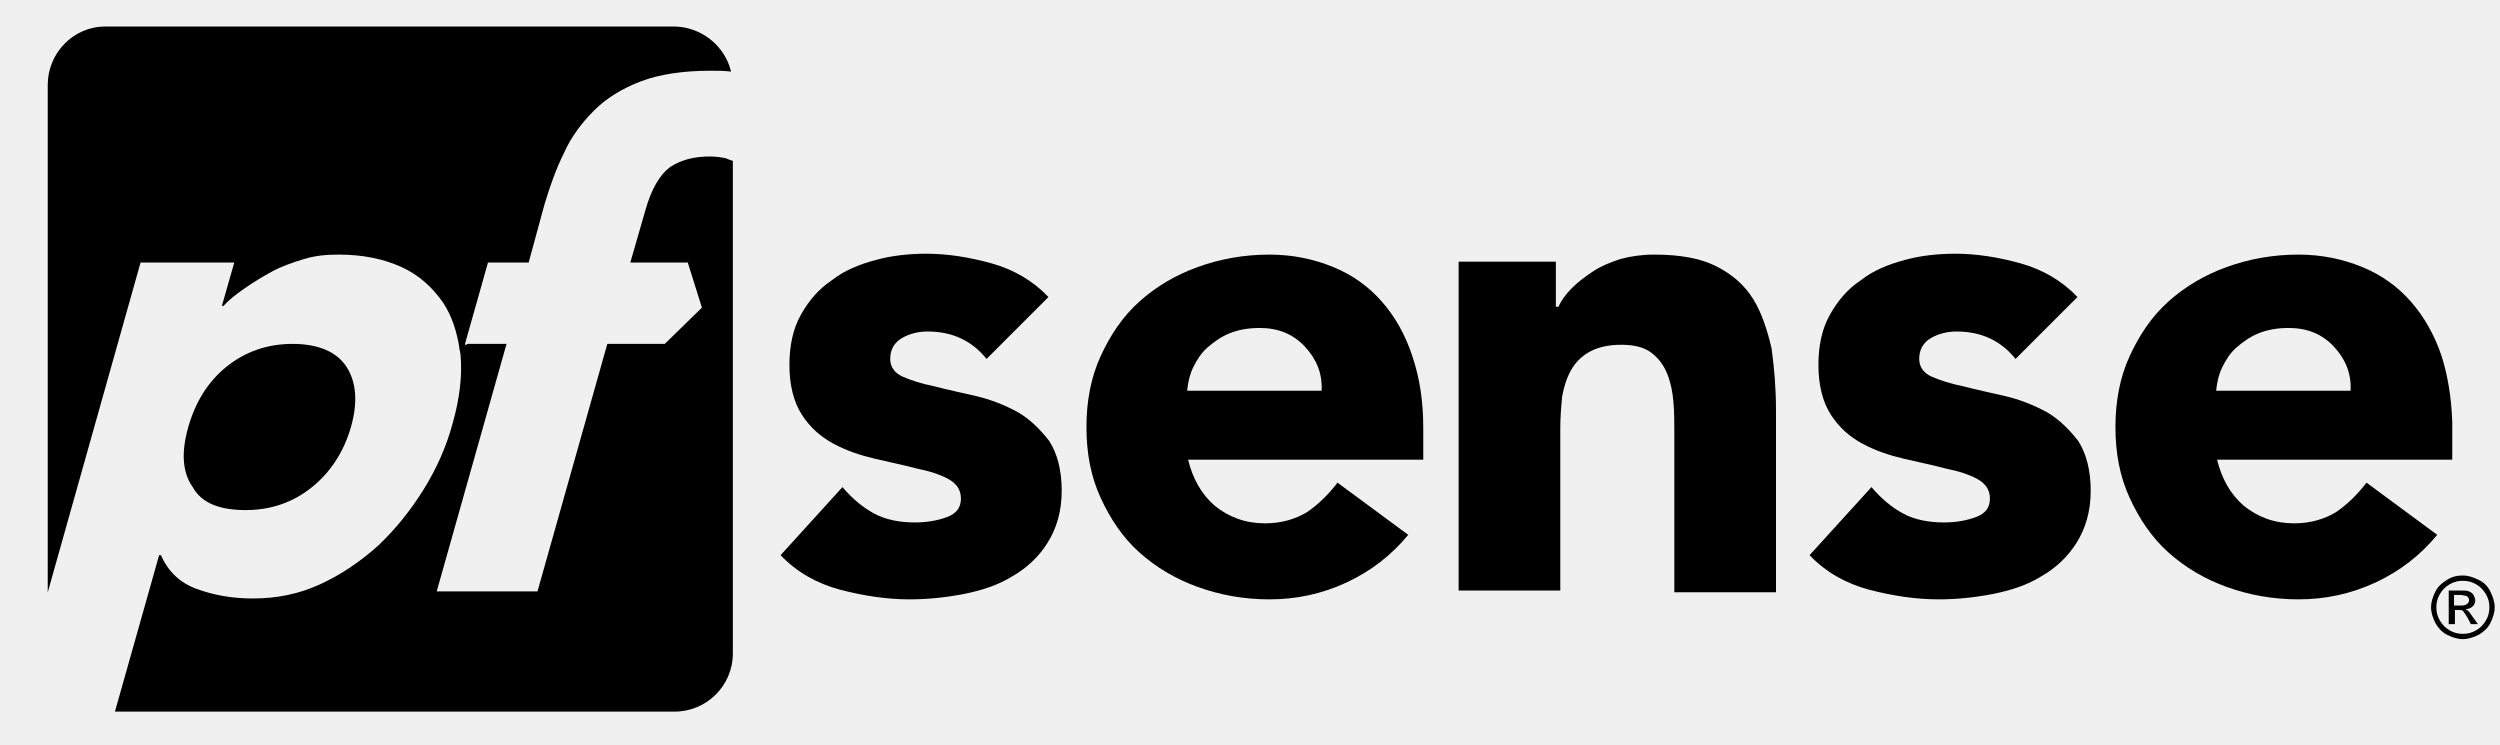
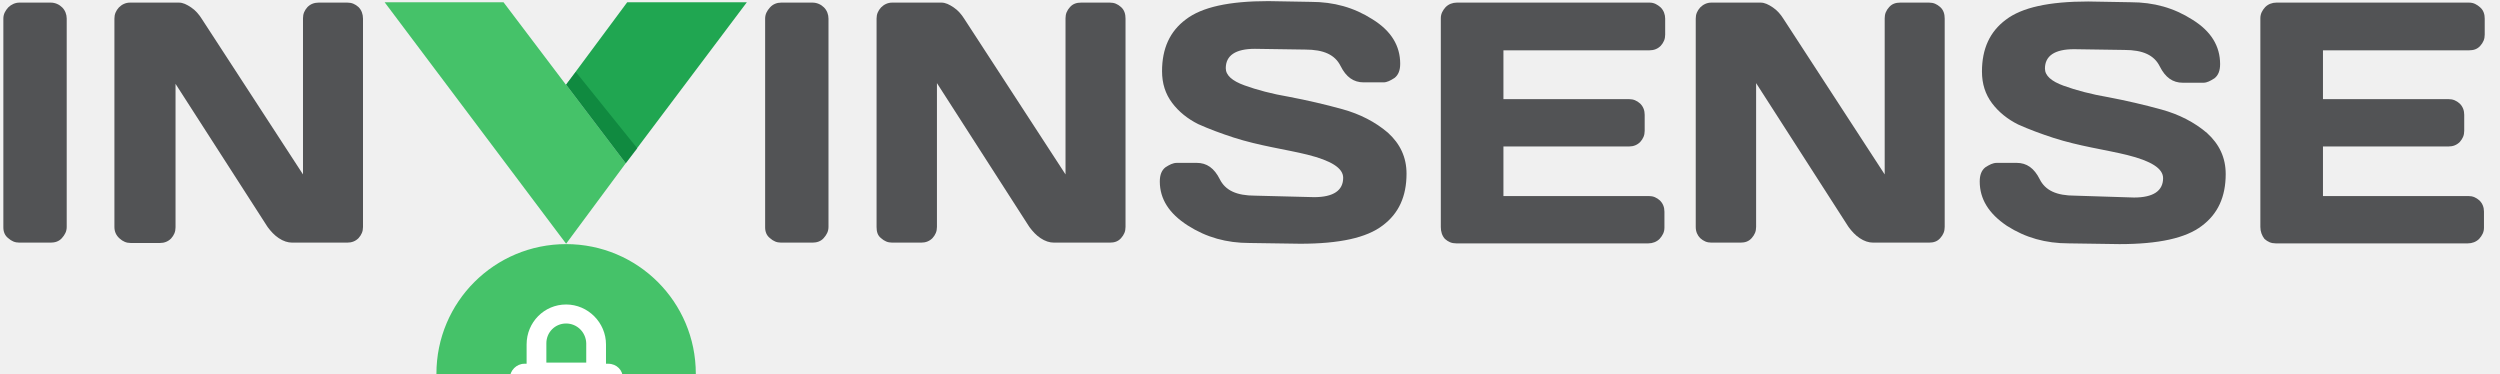
- <svg id="logo" role="img" aria-labelledby="pfsense-logo" x="0px" y="0px" viewBox="0 0 282.8 84.2">
-   <path class="logo-st0" d="M27.8,57.7c2.9,0,5.4-0.9,7.5-2.6c2.1-1.7,3.6-4,4.4-6.8c0.8-2.8,0.6-5.1-0.5-6.8c-1.1-1.7-3.2-2.6-6.1-2.6 c-2.9,0-5.4,0.9-7.5,2.6c-2.1,1.7-3.5,4-4.3,6.8c-0.8,2.8-0.7,5.1,0.5,6.8C22.8,56.9,24.8,57.7,27.8,57.7" />
-   <path class="logo-st0" d="M115.1,46.6c-1.5-0.8-3-1.4-4.7-1.8c-1.7-0.4-3.2-0.7-4.7-1.1c-1.5-0.3-2.7-0.7-3.6-1.1c-0.9-0.4-1.4-1.1-1.4-2 c0-1.1,0.5-1.9,1.4-2.4c0.9-0.5,1.9-0.7,2.8-0.7c2.8,0,5,1,6.7,3.1l7-7c-1.7-1.8-3.9-3.1-6.4-3.8c-2.5-0.7-5-1.1-7.4-1.1 c-1.9,0-3.9,0.2-5.7,0.7c-1.9,0.5-3.6,1.2-5,2.3c-1.5,1-2.6,2.3-3.5,3.9c-0.9,1.6-1.3,3.5-1.3,5.7c0,2.3,0.5,4.2,1.4,5.6 c0.9,1.4,2.1,2.5,3.6,3.3c1.5,0.8,3,1.3,4.7,1.7c1.7,0.4,3.2,0.7,4.7,1.1c1.5,0.3,2.7,0.7,3.6,1.2c0.9,0.5,1.4,1.2,1.4,2.2 c0,1-0.5,1.7-1.6,2.1c-1.1,0.4-2.3,0.6-3.6,0.6c-1.7,0-3.3-0.3-4.6-1c-1.3-0.7-2.5-1.7-3.6-3l-7,7.7c1.8,1.9,4.1,3.2,6.7,3.9 c2.7,0.7,5.3,1.1,7.9,1.1c2,0,4-0.2,6.1-0.6c2-0.4,3.9-1,5.5-2c1.6-0.9,3-2.2,4-3.8c1-1.6,1.6-3.5,1.6-5.9c0-2.3-0.5-4.2-1.4-5.6 C117.7,48.6,116.5,47.4,115.1,46.6" />
-   <path class="logo-st0" d="M156.3,34.1c-1.5-1.7-3.3-3-5.5-3.9c-2.2-0.9-4.6-1.4-7.2-1.4c-2.9,0-5.6,0.5-8.1,1.4c-2.5,0.9-4.7,2.2-6.6,3.9 c-1.9,1.7-3.3,3.8-4.4,6.2c-1.1,2.4-1.6,5.1-1.6,8c0,3,0.5,5.6,1.6,8c1.1,2.4,2.5,4.5,4.4,6.2c1.9,1.7,4.1,3,6.6,3.9 c2.5,0.9,5.2,1.4,8.1,1.4c3,0,5.9-0.6,8.7-1.9c2.8-1.3,5.1-3.1,7-5.4l-8-5.9c-1,1.3-2.1,2.4-3.4,3.3c-1.3,0.8-2.9,1.3-4.8,1.3 c-2.2,0-4.1-0.7-5.7-2c-1.5-1.3-2.5-3.1-3-5.2H161v-3.6c0-3-0.4-5.6-1.2-8C159,37.9,157.8,35.8,156.3,34.1 M134.3,44.1 c0.1-0.9,0.3-1.8,0.7-2.6c0.4-0.8,0.9-1.6,1.6-2.2c0.7-0.6,1.5-1.2,2.5-1.6c1-0.4,2.1-0.6,3.4-0.6c2.1,0,3.8,0.7,5.1,2.1 c1.3,1.4,2,3,1.9,5H134.3z" />
-   <path class="logo-st0" d="M198.3,33.8c-1-1.6-2.4-2.8-4.2-3.7c-1.8-0.9-4.1-1.3-7-1.3c-1.4,0-2.7,0.2-3.8,0.5c-1.2,0.4-2.2,0.8-3.1,1.4 c-0.9,0.6-1.7,1.2-2.4,1.9c-0.7,0.7-1.2,1.4-1.5,2.1H176v-5.1h-11v37.2h11.5V48.4c0-1.2,0.1-2.4,0.2-3.5c0.2-1.1,0.5-2.1,1-3 c0.5-0.9,1.2-1.6,2.1-2.1c0.9-0.5,2.1-0.8,3.6-0.8c1.5,0,2.6,0.3,3.4,0.9c0.8,0.6,1.4,1.4,1.8,2.4c0.4,1,0.6,2,0.7,3.2 c0.1,1.1,0.1,2.3,0.1,3.3v18.2h11.5V46.4c0-2.5-0.2-4.8-0.5-7C199.9,37.3,199.3,35.4,198.3,33.8" />
-   <path class="logo-st0" d="M231.5,46.6c-1.5-0.8-3-1.4-4.7-1.8c-1.7-0.4-3.2-0.7-4.7-1.1c-1.5-0.3-2.7-0.7-3.6-1.1c-0.9-0.4-1.4-1.1-1.4-2 c0-1.1,0.5-1.9,1.4-2.4c0.9-0.5,1.9-0.7,2.8-0.7c2.8,0,5,1,6.7,3.1l7-7c-1.7-1.8-3.9-3.1-6.4-3.8c-2.5-0.7-5-1.1-7.4-1.1 c-1.9,0-3.9,0.2-5.7,0.7c-1.9,0.5-3.6,1.2-5,2.3c-1.5,1-2.6,2.3-3.5,3.9c-0.9,1.6-1.3,3.5-1.3,5.7c0,2.3,0.5,4.2,1.4,5.6 c0.9,1.4,2.1,2.5,3.6,3.3c1.5,0.8,3,1.3,4.7,1.7c1.7,0.4,3.2,0.7,4.7,1.1c1.5,0.3,2.7,0.7,3.6,1.2c0.9,0.5,1.4,1.2,1.4,2.2 c0,1-0.5,1.7-1.6,2.1c-1.1,0.4-2.3,0.6-3.6,0.6c-1.7,0-3.3-0.3-4.6-1c-1.3-0.7-2.5-1.7-3.6-3l-7,7.7c1.8,1.9,4.1,3.2,6.7,3.9 c2.7,0.7,5.3,1.1,7.9,1.1c2,0,4-0.2,6.1-0.6c2-0.4,3.9-1,5.5-2c1.6-0.9,3-2.2,4-3.8c1-1.6,1.6-3.5,1.6-5.9c0-2.3-0.5-4.2-1.4-5.6 C234.1,48.6,232.9,47.4,231.5,46.6" />
-   <path class="logo-st0" d="M277.4,51.9v-4.2c-0.1-2.7-0.5-5.2-1.2-7.4c-0.8-2.4-2-4.5-3.5-6.2c-1.5-1.7-3.3-3-5.5-3.9 c-2.2-0.9-4.6-1.4-7.2-1.4c-2.9,0-5.6,0.5-8.1,1.4c-2.5,0.9-4.7,2.2-6.6,3.9c-1.9,1.7-3.3,3.8-4.4,6.2c-1.1,2.4-1.6,5.1-1.6,8 c0,3,0.5,5.6,1.6,8c1.1,2.4,2.5,4.5,4.4,6.2c1.9,1.7,4.1,3,6.6,3.9c2.5,0.9,5.2,1.4,8.1,1.4c3,0,5.9-0.6,8.7-1.9 c2.8-1.3,5.1-3.1,7-5.4l-8-5.9c-1,1.3-2.1,2.4-3.4,3.3c-1.3,0.8-2.9,1.3-4.8,1.3c-2.2,0-4.1-0.7-5.7-2c-1.5-1.3-2.5-3.1-3-5.2H277.4 z M250.7,44.1c0.1-0.9,0.3-1.8,0.7-2.6c0.4-0.8,0.9-1.6,1.6-2.2c0.7-0.6,1.5-1.2,2.5-1.6c1-0.4,2.1-0.6,3.4-0.6 c2.1,0,3.8,0.7,5.1,2.1c1.3,1.4,2,3,1.9,5H250.7z" />
-   <path class="logo-st1" d="M52.6,38.9l2.6-9.2h4.6l1.8-6.6c0.6-2,1.3-4,2.2-5.8c0.8-1.8,2-3.4,3.4-4.8c1.4-1.4,3.2-2.5,5.3-3.3 c2.1-0.8,4.8-1.2,7.9-1.2c0.8,0,1.5,0,2.3,0.1c-0.7-2.9-3.3-5-6.3-5.1H11.9c-3.6,0-6.5,3-6.5,6.6V67l10.5-37.3h10.6l-1.4,4.9h0.2 c0.6-0.7,1.4-1.3,2.4-2c1-0.7,2-1.3,3.1-1.9c1.1-0.6,2.3-1,3.6-1.4c1.3-0.4,2.6-0.5,3.9-0.5c2.8,0,5.1,0.5,7.1,1.4 c2,0.9,3.5,2.3,4.7,4c1,1.5,1.6,3.3,1.9,5.4l0.8-0.6H52.6z" />
-   <path class="logo-st2" d="M82.1,17.9c-0.5-0.1-1.1-0.2-1.8-0.2c-1.8,0-3.3,0.4-4.5,1.2c-1.1,0.8-2.1,2.4-2.8,4.9l-1.7,5.9h6.5l1.6,5.1 l-4.2,4.1h-6.5l-7.9,28H49.4l7.9-28h-4.4L52,39.5c0,0.2,0.1,0.5,0.1,0.7c0.2,2.3-0.1,4.9-0.9,7.7c-0.7,2.6-1.8,5.1-3.3,7.5 c-1.5,2.4-3.2,4.5-5.1,6.3c-2,1.8-4.2,3.3-6.6,4.4c-2.4,1.1-4.9,1.6-7.6,1.6c-2.4,0-4.5-0.4-6.4-1.1c-1.9-0.7-3.2-2-4-3.8h-0.2 l-5,17.7h63.3c3.6,0,6.6-2.9,6.6-6.6V18.2C82.6,18.1,82.3,18,82.1,17.9" />
-   <path class="logo-st0" d="M277.6,68.5h0.8c0.4,0,0.6-0.1,0.7-0.2c0.1-0.1,0.2-0.2,0.2-0.4c0-0.1,0-0.2-0.1-0.3c-0.1-0.1-0.1-0.2-0.3-0.2 c-0.1,0-0.3-0.1-0.6-0.1h-0.7V68.5z M277,70.6v-3.8h1.3c0.5,0,0.8,0,1,0.1c0.2,0.1,0.4,0.2,0.5,0.4c0.1,0.2,0.2,0.4,0.2,0.6 c0,0.3-0.1,0.5-0.3,0.7c-0.2,0.2-0.5,0.3-0.8,0.3c0.1,0.1,0.2,0.1,0.3,0.2c0.2,0.2,0.3,0.4,0.6,0.8l0.5,0.7h-0.8l-0.3-0.6 c-0.3-0.5-0.5-0.8-0.6-0.9c-0.1-0.1-0.3-0.1-0.5-0.1h-0.4v1.6H277z M278.6,65.7c-0.5,0-1,0.1-1.5,0.4c-0.5,0.3-0.8,0.6-1.1,1.1 c-0.3,0.5-0.4,1-0.4,1.5c0,0.5,0.1,1,0.4,1.5c0.3,0.5,0.6,0.8,1.1,1.1c0.5,0.3,1,0.4,1.5,0.4c0.5,0,1-0.1,1.5-0.4 c0.5-0.3,0.8-0.6,1.1-1.1c0.3-0.5,0.4-1,0.4-1.5c0-0.5-0.1-1-0.4-1.5c-0.3-0.5-0.6-0.8-1.1-1.1C279.6,65.8,279.1,65.7,278.6,65.7z M278.6,65.1c0.6,0,1.2,0.2,1.8,0.5c0.6,0.3,1,0.7,1.3,1.3c0.3,0.6,0.5,1.2,0.5,1.8c0,0.6-0.2,1.2-0.5,1.8c-0.3,0.6-0.8,1-1.3,1.3 c-0.6,0.3-1.2,0.5-1.8,0.5c-0.6,0-1.2-0.2-1.8-0.5c-0.6-0.3-1-0.8-1.3-1.3c-0.3-0.6-0.5-1.2-0.5-1.8c0-0.6,0.2-1.2,0.5-1.8 c0.3-0.6,0.8-1,1.3-1.3C277.4,65.2,278,65.1,278.6,65.1z" />
+ <svg id="logo" role="img" aria-labelledby="pfsense-logo" x="0px" y="0px" viewBox="0 0 670.8 100.2">
+   <g clip-path="url(#clip0_54948_25173)">
+     <path d="M151 127.5C164.42 127.5 175.3 116.621 175.3 103.2C175.3 89.779 164.42 78.9 151 78.9C137.579 78.9 126.7 89.779 126.7 103.2C126.7 116.621 137.579 127.5 151 127.5Z" fill="white" />
+     <path d="M0.9 61V5C0.9 3.8 1.4 2.9 2.2 2C3 1.2 4.1 0.7 5.2 0.7H13.6C14.8 0.7 15.9 1.2 16.7 2C17.5 2.8 17.9 3.9 17.9 5V60.9C17.9 62.1 17.4 63 16.6 63.9C15.8 64.8 14.7 65.1 13.6 65.1H5.2C4 65.1 3.1 64.7 2.2 63.9C1.3 63.2 0.9 62.2 0.9 61Z" fill="#525355" />
+     <path d="M30.7 60.9V5C30.7 3.8 31.1 2.9 31.9 2C32.7 1.2 33.7 0.7 34.9 0.7H48C49.1 0.7 50.1 1.2 51.3 2C52.5 2.8 53.4 3.9 54.1 5L81.3 46.8V4.9C81.3 3.7 81.7 2.8 82.5 1.9C83.3 1.1 84.3 0.7 85.5 0.7H93.2C94.4 0.7 95.3 1.1 96.2 1.9C97 2.7 97.4 3.8 97.4 5V60.9C97.4 62.1 97 63 96.2 63.9C95.4 64.7 94.4 65.1 93.2 65.1H78.4C77.2 65.1 76 64.7 74.8 63.9C73.6 63.1 72.7 62.1 71.8 60.9L47.1 22.5V61C47.1 62.2 46.7 63.1 45.9 64C45.1 64.8 44.1 65.2 42.9 65.2H35.1C33.9 65.2 33 64.8 32.1 64C31.2 63.2 30.7 62.2 30.7 60.9Z" fill="#525355" />
+     <path d="M205.3 61V5C205.3 3.8 205.8 2.9 206.6 2C207.4 1.1 208.5 0.7 209.6 0.7H218C219.2 0.7 220.3 1.2 221.1 2C221.9 2.8 222.3 3.9 222.3 5V60.9C222.3 62.1 221.8 63 221 63.9C220.2 64.8 219.1 65.1 218 65.1H209.6C208.4 65.1 207.5 64.7 206.6 63.9C205.7 63.2 205.3 62.2 205.3 61Z" fill="#525355" />
+     <path d="M235.2 60.9V5C235.2 3.8 235.6 2.9 236.4 2C237.2 1.2 238.2 0.7 239.4 0.7H252.6C253.7 0.7 254.7 1.2 255.9 2C257.1 2.8 258 3.9 258.7 5L285.9 46.8V4.9C285.9 3.7 286.3 2.8 287.1 1.9C287.9 1 288.9 0.7 290.1 0.7H297.8C299 0.7 299.9 1.1 300.8 1.9C301.7 2.7 302 3.8 302 5V60.9C302 62.1 301.6 63 300.8 63.9C300 64.8 299 65.1 297.8 65.1H282.8C281.6 65.1 280.4 64.7 279.2 63.9C278 63.1 277.1 62.1 276.2 60.9L251.4 22.3V60.9C251.4 62.1 251 63 250.2 63.9C249.4 64.7 248.4 65.1 247.2 65.1H239.4C238.2 65.1 237.3 64.7 236.4 63.9C235.5 63.2 235.2 62.2 235.2 60.9Z" fill="#525355" />
+     <path d="M311.2 48.7C311.2 46.9 311.7 45.7 312.7 44.9C313.8 44.2 314.7 43.7 315.8 43.7H321.1C323.8 43.7 325.8 45.1 327.3 48.1C328.8 51.1 331.8 52.5 336.8 52.5L352.6 52.9C357.8 52.9 360.4 51.1 360.4 47.7C360.4 45.1 357.2 43.1 350.8 41.5C348 40.8 344.7 40.2 341.3 39.5C337.9 38.8 334.4 38 331 36.9C327.6 35.8 324.4 34.6 321.5 33.3C318.7 31.9 316.3 30 314.5 27.6C312.7 25.2 311.8 22.4 311.8 19.1C311.8 13 313.9 8.4 318.2 5.2C322.5 1.9 329.8 0.3 340.3 0.3L351.7 0.5C357.9 0.5 363.3 2 368.3 5.2C373.3 8.3 375.7 12.3 375.7 17.1C375.7 18.9 375.2 20.1 374.2 20.9C373.1 21.6 372.2 22.1 371.2 22.1H365.9C363.2 22.1 361.2 20.7 359.7 17.7C358.2 14.7 355.2 13.3 350.2 13.3L336.7 13.1C331.5 13.1 328.9 14.9 328.9 18.3C328.9 20.2 330.6 21.7 333.9 22.9C337.2 24.1 341.3 25.2 346 26C350.7 26.9 355.5 28 360.2 29.3C364.9 30.6 369 32.7 372.4 35.6C375.7 38.6 377.4 42.2 377.4 46.6C377.4 52.7 375.3 57.3 371 60.5C366.7 63.8 359.4 65.4 348.9 65.4L335.3 65.2C329.1 65.2 323.7 63.7 318.7 60.5C313.7 57.3 311.2 53.4 311.2 48.7Z" fill="#525355" />
+     <path d="M386.6 60.9V4.9C386.6 3.7 387.1 2.8 387.9 1.9C388.7 1.1 389.8 0.7 390.9 0.7H442.6C443.8 0.7 444.7 1.2 445.6 2C446.4 2.8 446.8 3.9 446.8 5V9.3C446.8 10.5 446.4 11.4 445.6 12.3C444.8 13.1 443.8 13.5 442.6 13.5H403.4V26.6H437.1C438.3 26.6 439.2 27 440.1 27.8C440.9 28.6 441.3 29.6 441.3 30.8V35.1C441.3 36.3 440.9 37.2 440.1 38.1C439.3 38.9 438.3 39.3 437.1 39.3H403.4V52.6H442.4C443.6 52.6 444.5 53 445.4 53.8C446.2 54.6 446.6 55.6 446.6 56.8V61.1C446.6 62.3 446.1 63.2 445.3 64.1C444.5 64.9 443.4 65.3 442.3 65.3H390.7C389.5 65.3 388.6 64.9 387.7 64.1C386.9 63.2 386.6 62.1 386.6 60.9Z" fill="#525355" />
+     <path d="M455 60.9V5C455 3.8 455.4 2.9 456.2 2C457 1.2 458 0.7 459.2 0.7H472.4C473.5 0.7 474.5 1.2 475.7 2C476.9 2.8 477.8 3.9 478.5 5L505.7 46.8V4.9C505.7 3.7 506.1 2.8 506.9 1.9C507.7 1 508.7 0.7 509.9 0.7H517.6C518.8 0.7 519.7 1.1 520.6 1.9C521.5 2.7 521.8 3.8 521.8 5V60.9C521.8 62.1 521.4 63 520.6 63.9C519.8 64.8 518.8 65.1 517.6 65.1H502.6C501.4 65.1 500.2 64.7 499 63.9C497.8 63.1 496.9 62.1 496 60.9L471.2 22.3V60.9C471.2 62.1 470.8 63 470 63.9C469.2 64.8 468.2 65.1 467 65.1H459.2C458 65.1 457.1 64.7 456.2 63.9C455.5 63.2 455 62.2 455 60.9Z" fill="#525355" />
+     <path d="M531.2 48.7C531.2 46.9 531.7 45.7 532.7 44.9C533.8 44.2 534.7 43.7 535.8 43.7H541.1C543.8 43.7 545.8 45.1 547.3 48.1C548.8 51.1 551.8 52.5 556.8 52.5L572.6 53C577.8 53 580.4 51.2 580.4 47.8C580.4 45.2 577.2 43.2 570.8 41.6C568 40.9 564.7 40.3 561.3 39.6C557.9 38.9 554.4 38.1 551 37C547.6 35.9 544.4 34.7 541.5 33.4C538.7 32 536.3 30.1 534.5 27.7C532.7 25.3 531.8 22.5 531.8 19.2C531.8 13.1 533.9 8.5 538.2 5.3C542.5 2 549.8 0.4 560.3 0.4L571.7 0.6C577.9 0.6 583.3 2.1 588.3 5.3C593.3 8.4 595.7 12.4 595.7 17.2C595.7 19 595.2 20.2 594.2 21C593.1 21.7 592.2 22.2 591.2 22.2H585.7C583 22.2 581 20.8 579.5 17.8C578 14.8 575 13.4 570 13.4L556.5 13.2C551.3 13.2 548.7 15 548.7 18.4C548.7 20.3 550.4 21.8 553.7 23C557 24.2 561.1 25.3 565.8 26.1C570.5 27 575.3 28.1 580 29.4C584.7 30.7 588.8 32.8 592.2 35.7C595.5 38.7 597.2 42.3 597.2 46.7C597.2 52.8 595.1 57.4 590.8 60.6C586.5 63.9 579.2 65.5 568.7 65.5L555.1 65.3C548.9 65.3 543.5 63.8 538.5 60.6C533.6 57.3 531.2 53.4 531.2 48.7Z" fill="#525355" />
+     <path d="M606.5 60.9V4.9C606.5 3.7 607 2.8 607.8 1.9C608.6 1.1 609.7 0.7 610.8 0.7H662.5C663.7 0.7 664.6 1.2 665.5 2C666.4 2.8 666.7 3.9 666.7 5V9.3C666.7 10.5 666.3 11.4 665.5 12.3C664.7 13.2 663.7 13.5 662.5 13.5H623.3V26.6H657C658.2 26.6 659.1 27 660 27.8C660.8 28.6 661.2 29.6 661.2 30.8V35.1C661.2 36.3 660.8 37.2 660 38.1C659.2 38.9 658.2 39.3 657 39.3H623.3V52.6H662.3C663.5 52.6 664.4 53 665.3 53.8C666.1 54.6 666.5 55.6 666.5 56.8V61.1C666.5 62.3 666 63.2 665.2 64.1C664.4 64.9 663.3 65.3 662.2 65.3H610.6C609.4 65.3 608.5 64.9 607.6 64.1C606.9 63.2 606.5 62.1 606.5 60.9Z" fill="#525355" />
+     <path d="M151.9 22.8L135.1 0.6H103.2L151.9 65.4L167.9 43.8L151.9 22.7V22.8Z" fill="#45C269" />
+     <path d="M168.3 0.6L151.9 22.7L167.9 43.8L200.4 0.6H168.3Z" fill="#20A651" />
+     <path opacity="0.5" d="M154.5 19.3L151.9 22.7L167.9 43.8L171 39.8L154.5 19.3Z" fill="#006D30" />
+     <path d="M151.9 86.8C148.9 86.8 146.6 89.2 146.6 92.1V97.3H157.2H157.3V92.1C157.2 89.1 154.8 86.8 151.9 86.8Z" fill="#45C269" />
+     <path d="M151.9 65.5C132.7 65.5 117.1 81 117.1 100.3C117.1 119.6 132.6 135.1 151.9 135.1C171.2 135.1 186.7 119.6 186.7 100.3C186.7 81 171.1 65.5 151.9 65.5ZM166.9 114.9C166.9 117 165.1 118.8 163 118.8H140.7C138.6 118.8 136.8 117 136.8 114.9V101.5C136.8 99.4 138.6 97.6 140.7 97.6H141.3V92.4C141.3 86.5 146 81.7 151.9 81.7C157.8 81.7 162.6 86.6 162.6 92.4V97.6H163.2C165.5 97.6 167.2 99.4 167.1 101.5L166.9 114.9Z" fill="#45C269" />
+     <path d="M148.1 104.5C148 104.4 148 104.3 148 104.1C148 103.9 148.1 103.7 148.4 103.6L150.7 101.7C151.1 101.5 151.5 101.2 152 101.2H153.3C153.5 101.2 153.8 101.3 153.9 101.4C154 101.5 154.1 101.8 154.1 102V113.4C154.1 113.6 154 113.9 153.9 114C153.7 114.1 153.5 114.2 153.3 114.2H151.6C151.4 114.2 151.1 114.1 151 114C150.9 113.9 150.8 113.6 150.8 113.4V104.5L149.7 105.3C149.6 105.4 149.5 105.4 149.2 105.4C149.1 105.4 149 105.3 148.8 105.2L148.1 104.5Z" fill="#45C269" />
+   </g>
+   <defs>
+     <clipPath id="clip0_54948_25173">
+       <rect width="667" height="136" fill="white" />
+     </clipPath>
+   </defs>
</svg>
